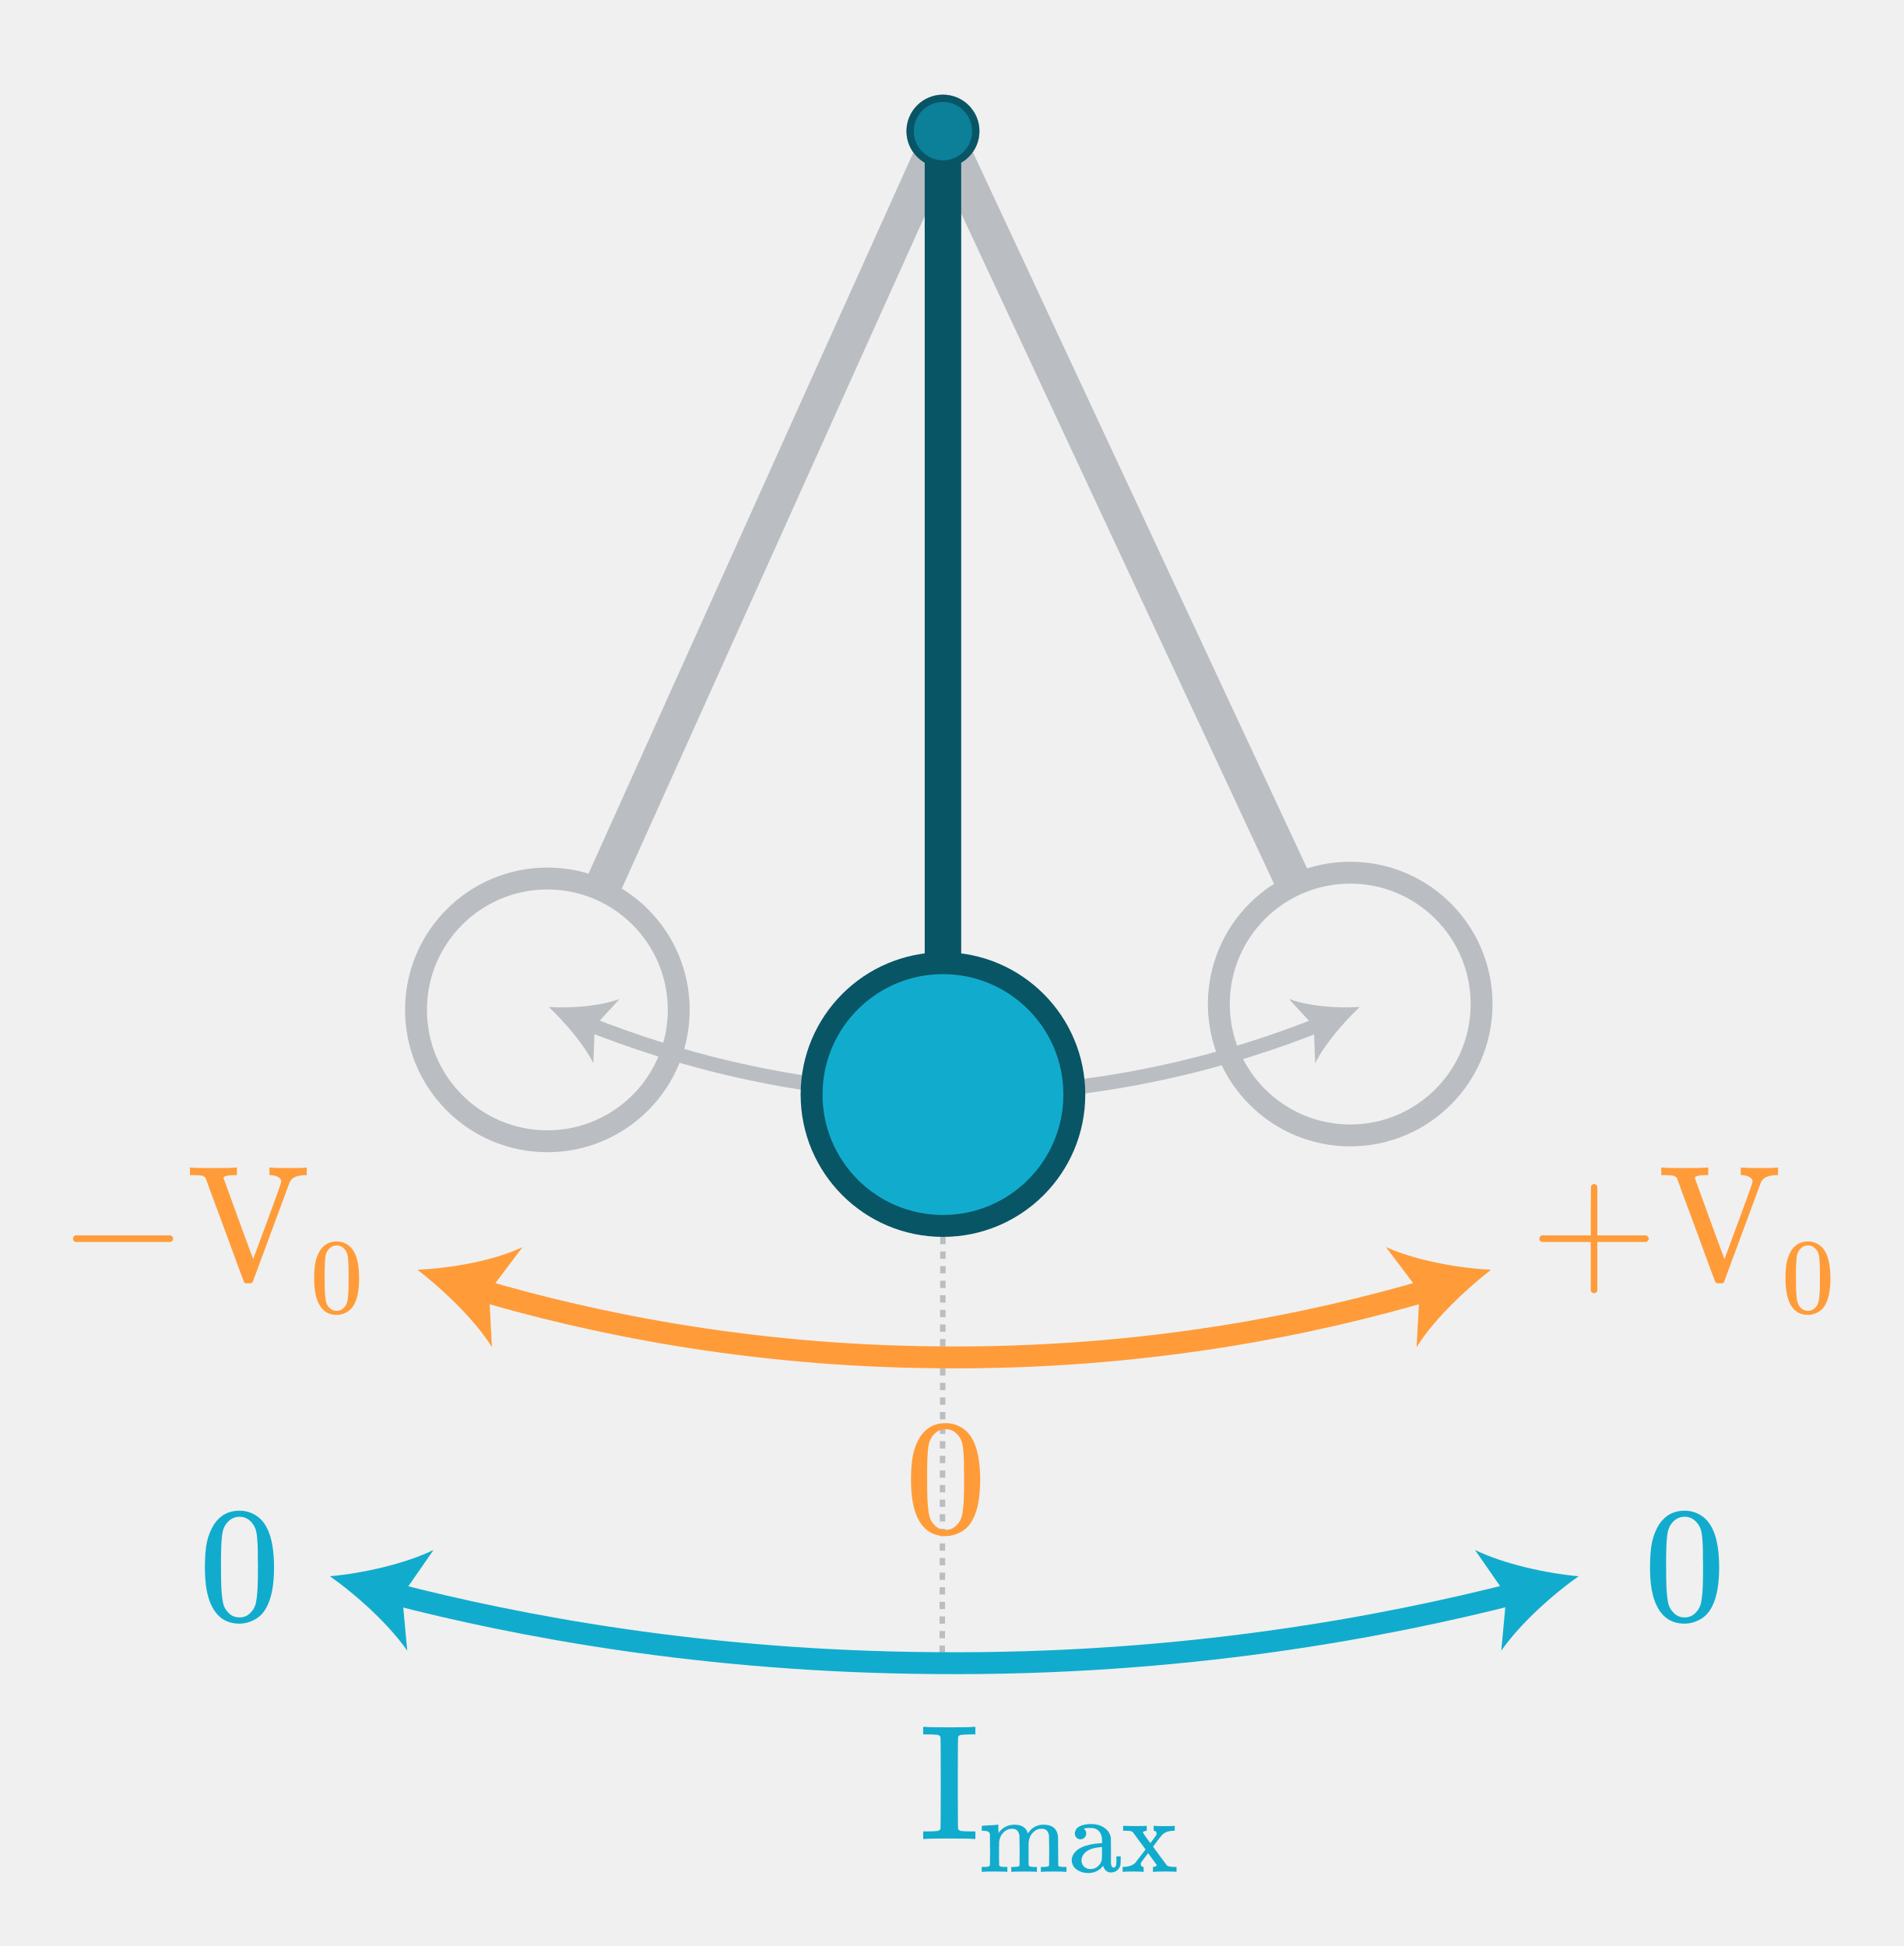
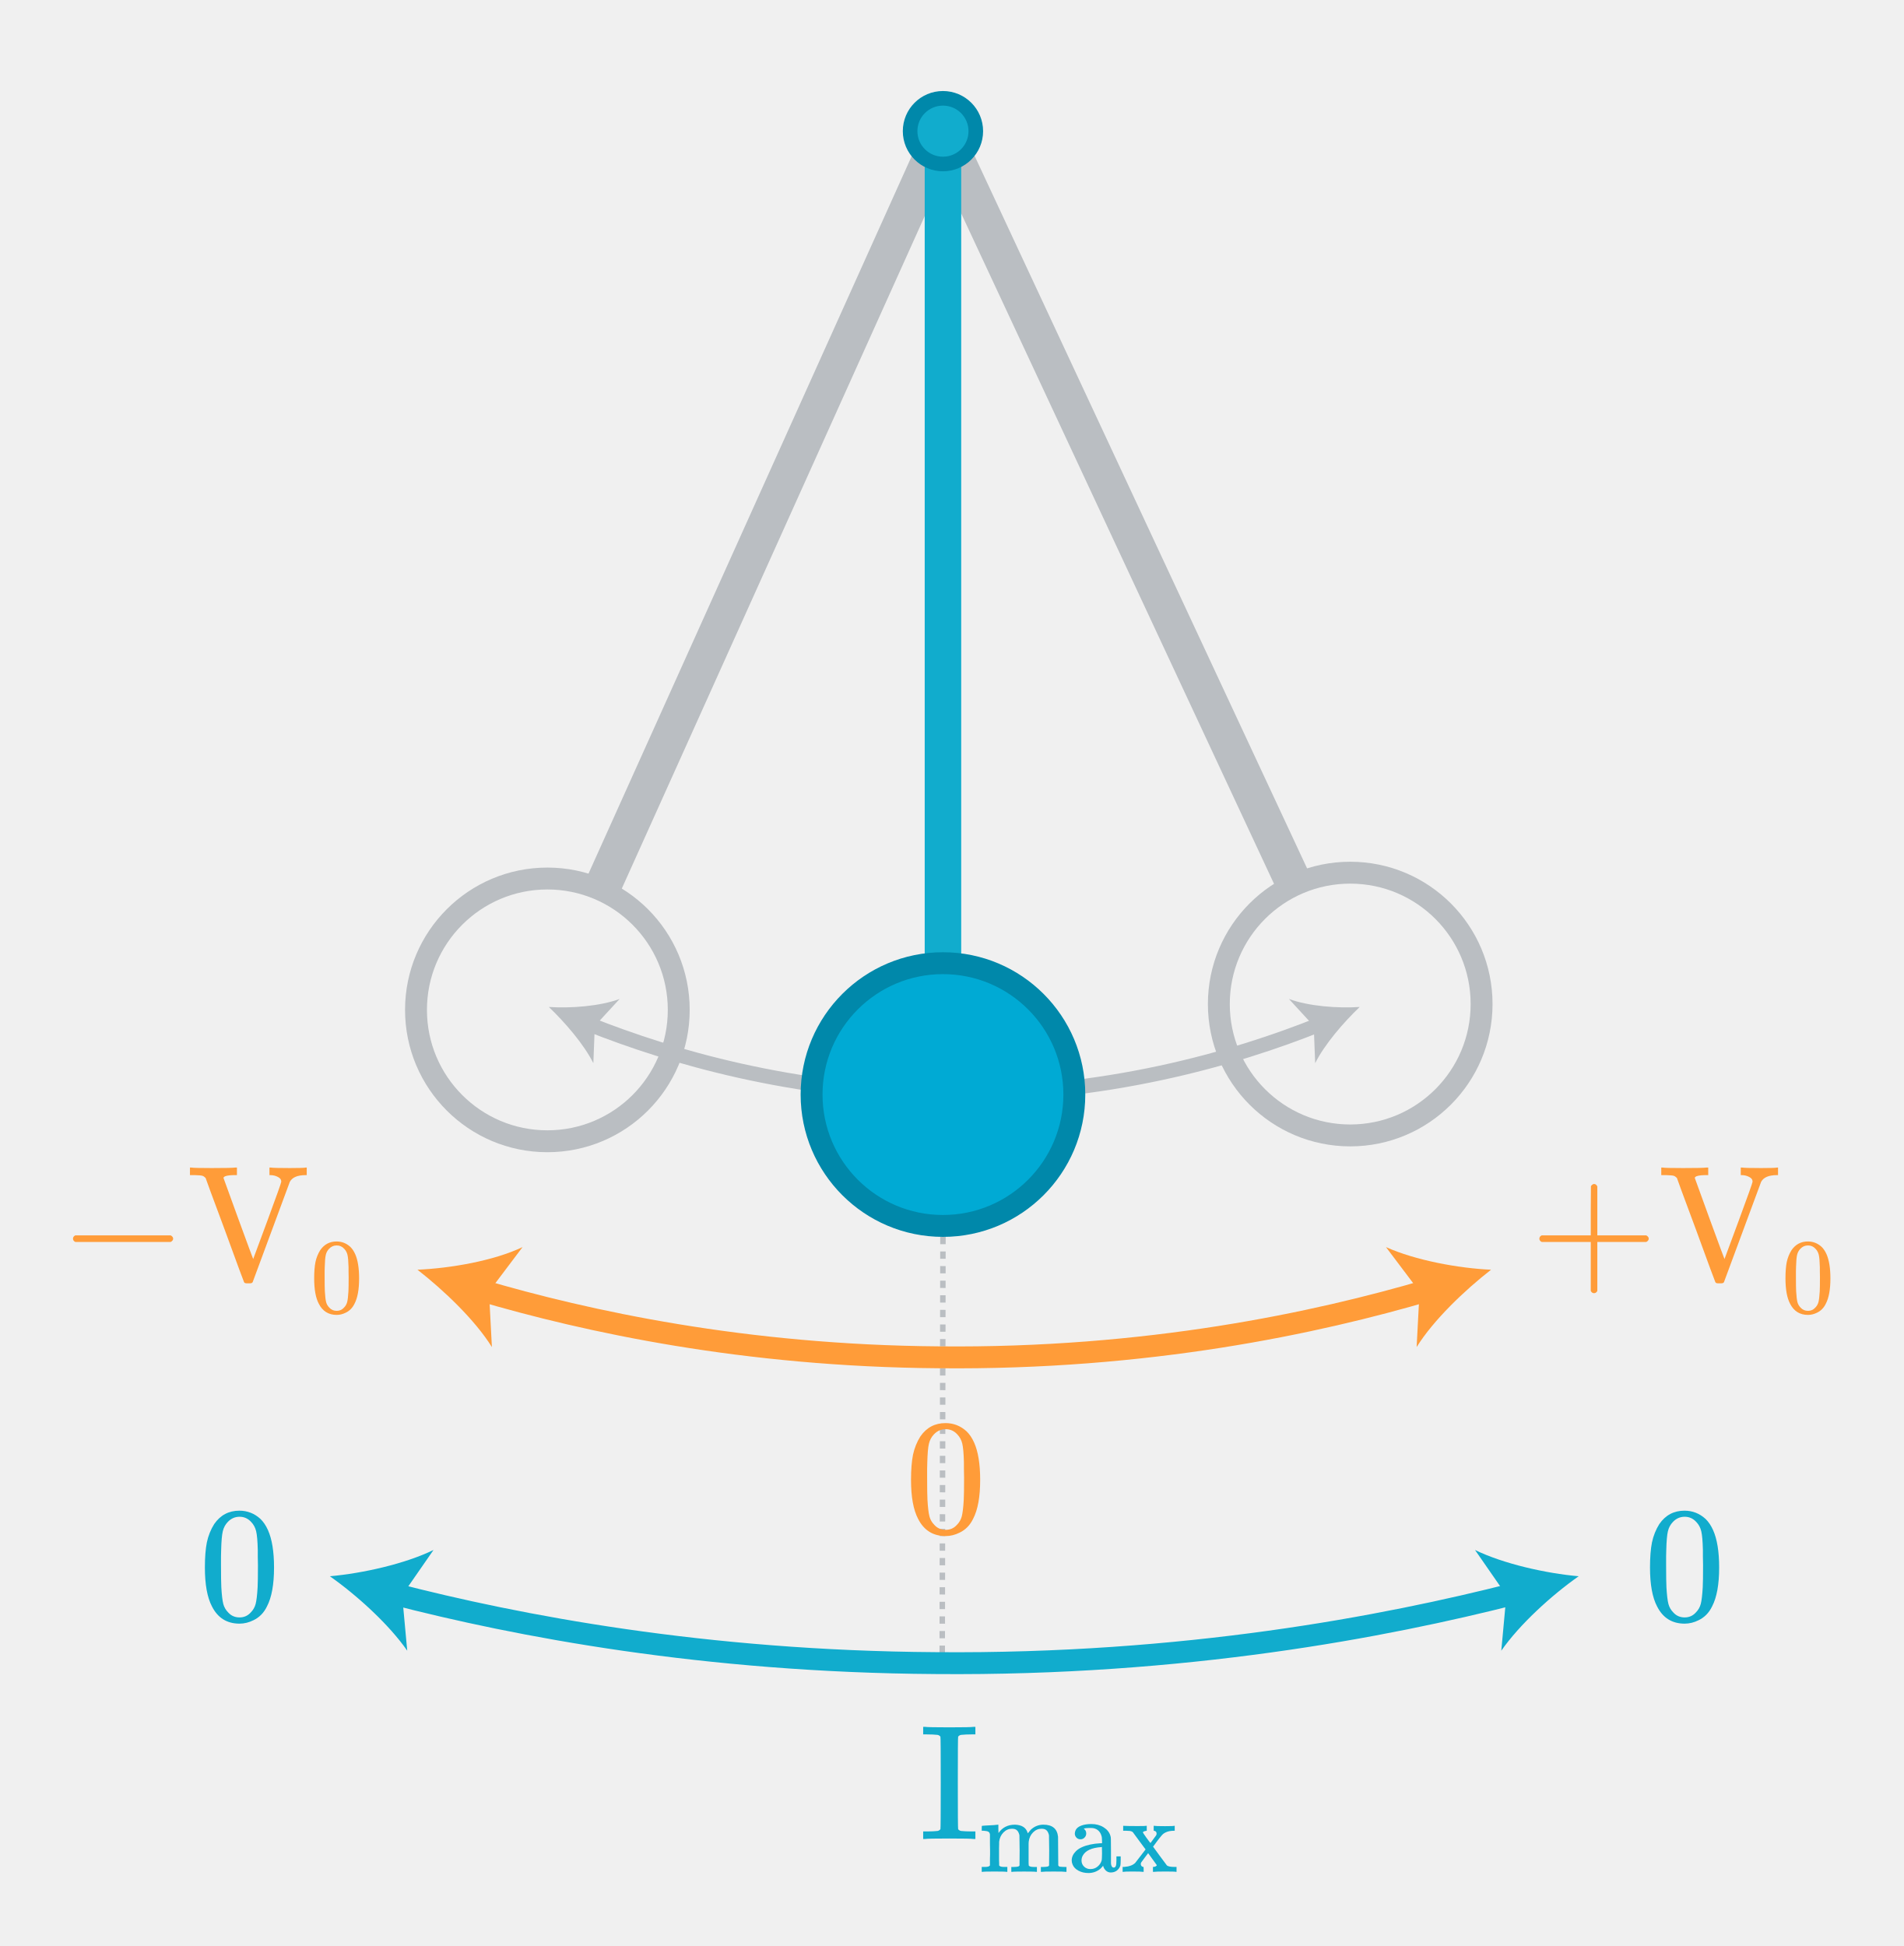
<svg xmlns="http://www.w3.org/2000/svg" version="1.1" id="Layer_1" x="0px" y="0px" viewBox="0 0 260.79 266.632" xml:space="preserve" width="260.79" height="266.632">
  <defs id="defs107" />
  <style type="text/css" id="style3">
	.st0{fill:none;stroke:#BABEC2;stroke-width:0.75;stroke-miterlimit:10;}
	.st1{fill:none;stroke:#BABEC2;stroke-width:0.75;stroke-miterlimit:10;stroke-dasharray:1,1;}
	.st2{fill:none;stroke:#11ACCD;stroke-width:3;stroke-linecap:round;stroke-miterlimit:10;}
	.st3{fill:#11ACCD;}
	.st4{fill:none;stroke:#BABEC2;stroke-width:2;stroke-linecap:round;stroke-miterlimit:10;}
	.st5{fill:#BABEC2;}
	.st6{fill:none;stroke:#FF9C39;stroke-width:3;stroke-linecap:round;stroke-miterlimit:10;}
	.st7{fill:#FF9C39;}
	.st8{fill:none;stroke:#000000;stroke-linecap:round;stroke-linejoin:round;stroke-miterlimit:10;}
	.st9{fill:none;stroke:#000000;stroke-width:2;stroke-linecap:round;stroke-linejoin:round;stroke-miterlimit:10;}
	.st10{fill:none;stroke:#000000;stroke-width:2;stroke-miterlimit:10;}
	.st11{fill:none;stroke:#000000;stroke-linecap:round;stroke-miterlimit:10;}
	.st12{fill:none;stroke:#000000;stroke-width:1.5;stroke-miterlimit:10;}
	.st13{fill:none;stroke:#000000;stroke-width:2;stroke-linecap:round;stroke-miterlimit:10;}
	.st14{fill:none;}
	.st15{stroke:#000000;stroke-linecap:round;stroke-linejoin:round;stroke-miterlimit:10;}
	.st16{fill:none;stroke:#BABEC2;stroke-width:3;stroke-miterlimit:10;}
	.st17{fill:none;stroke:#BABEC2;stroke-width:5;stroke-miterlimit:10;}
	.st18{stroke:#BABEC2;stroke-miterlimit:10;}
	.st19{fill:none;stroke:#000000;stroke-miterlimit:10;}
	.st20{fill:#FFFFFF;stroke:#000000;stroke-miterlimit:10;}
	.st21{fill:none;stroke:#FF9C39;stroke-width:2;stroke-linecap:round;stroke-miterlimit:10;}
	.st22{fill:none;stroke:#1FAB54;stroke-width:2;stroke-linecap:round;stroke-miterlimit:10;}
	.st23{fill:#1FAB54;}
	.st24{fill:#11ACCD;stroke:#085566;stroke-width:3;stroke-miterlimit:10;}
	.st25{fill:none;stroke:#085566;stroke-width:5;stroke-miterlimit:10;}
	.st26{fill:#0C7F99;stroke:#085566;stroke-miterlimit:10;}
	.st27{font-family:'KaTeX_Main-Regular';}
	.st28{font-size:21px;}
</style>
  <g id="g5" transform="translate(3.196615,-0.0288)">
    <g id="g7">
      <line class="st0" x1="126" y1="168" x2="126" y2="168.5" id="line9" style="fill:none;stroke:#babec2;stroke-width:0.75;stroke-miterlimit:10" />
      <line class="st1" x1="126" y1="169.5" x2="125.9" y2="227" id="line11" style="fill:none;stroke:#babec2;stroke-width:0.75;stroke-miterlimit:10;stroke-dasharray:1, 1" />
      <line class="st0" x1="125.9" y1="227.5" x2="125.9" y2="228" id="line13" style="fill:none;stroke:#babec2;stroke-width:0.75;stroke-miterlimit:10" />
    </g>
  </g>
  <g id="g15" transform="translate(3.196615,-0.0288)">
    <g id="g17">
      <path class="st2" d="m 50.7,218.4 c 17,4.4 42.6,9.3 74.3,9.5 34.1,0.3 61.6,-5 79.3,-9.5" id="path19" style="fill:none;stroke:#11accd;stroke-width:3;stroke-linecap:round;stroke-miterlimit:10" />
      <g id="g21">
        <path class="st3" d="m 42,216 c 3.7,2.6 8.1,6.6 10.6,10.2 l -0.7,-7.6 4.3,-6.2 c -3.9,1.9 -9.7,3.2 -14.2,3.6 z" id="path23" style="fill:#11accd" />
      </g>
      <g id="g25">
        <path class="st3" d="m 213.1,216 c -3.7,2.6 -8.1,6.6 -10.6,10.2 l 0.7,-7.6 -4.3,-6.2 c 3.9,1.9 9.7,3.2 14.2,3.6 z" id="path27" style="fill:#11accd" />
      </g>
    </g>
  </g>
  <g id="g29" transform="translate(3.196615,-0.0288)">
    <g id="g31">
      <path class="st4" d="m 77.6,140.4 c 11.1,4.4 27.7,9.3 48.4,9.6 22.2,0.3 40.1,-5 51.6,-9.6" id="path33" style="fill:none;stroke:#babec2;stroke-width:2;stroke-linecap:round;stroke-miterlimit:10" />
      <g id="g35">
        <path class="st5" d="m 72,138 c 2.2,2.1 4.8,5.1 6.1,7.7 l 0.2,-5.1 3.4,-3.7 c -2.7,1 -6.7,1.3 -9.7,1.1 z" id="path37" style="fill:#babec2" />
      </g>
      <g id="g39">
        <path class="st5" d="m 183.1,138 c -2.2,2.1 -4.8,5.1 -6.1,7.7 l -0.2,-5.1 -3.4,-3.7 c 2.7,1 6.7,1.3 9.7,1.1 z" id="path41" style="fill:#babec2" />
      </g>
    </g>
  </g>
  <g id="g43" transform="translate(3.196615,-0.0288)">
    <g id="g45">
      <path class="st6" d="m 62.6,176.8 c 14.6,4.3 36.2,9 62.8,9.2 28.6,0.3 51.8,-4.7 67.1,-9.2" id="path47" style="fill:none;stroke:#ff9c39;stroke-width:3;stroke-linecap:round;stroke-miterlimit:10" />
      <g id="g49">
        <path class="st7" d="m 54,174 c 3.6,2.8 7.9,6.9 10.2,10.6 l -0.4,-7.6 4.6,-6.1 c -4,1.9 -9.9,2.9 -14.4,3.1 z" id="path51" style="fill:#ff9c39" />
      </g>
      <g id="g53">
        <path class="st7" d="m 201.1,174 c -3.6,2.8 -7.9,6.9 -10.2,10.6 l 0.4,-7.6 -4.6,-6.1 c 4,1.8 9.9,2.9 14.4,3.1 z" id="path55" style="fill:#ff9c39" />
      </g>
    </g>
  </g>
  <circle class="st16" cx="74.997" cy="138.371" r="18" id="circle57" style="fill:none;stroke:#babec2;stroke-width:3;stroke-miterlimit:10" />
  <line class="st17" x1="129.197" y1="17.971" x2="82.397" y2="121.871" id="line59" style="fill:none;stroke:#babec2;stroke-width:5;stroke-miterlimit:10" />
-   <g id="g61" transform="translate(3.196615,-0.0288)">
-     <circle class="st18" cx="126" cy="18" r="4.5" id="circle63" style="stroke:#babec2;stroke-miterlimit:10" />
-     <rect x="120" y="12" transform="matrix(0.9118,0.4106,-0.4106,0.9118,18.5006,-50.1461)" class="st14" width="12" height="12" id="rect65" style="fill:none" />
-   </g>
  <circle class="st16" cx="184.997" cy="137.571" r="18" id="circle67" style="fill:none;stroke:#babec2;stroke-width:3;stroke-miterlimit:10" />
  <line class="st17" x1="129.197" y1="17.971" x2="177.397" y2="121.271" id="line69" style="fill:none;stroke:#babec2;stroke-width:5;stroke-miterlimit:10" />
-   <g id="g71" transform="translate(3.196615,-0.0288)">
-     <circle class="st18" cx="126" cy="18" r="4.5" id="circle73" style="stroke:#babec2;stroke-miterlimit:10" />
-     <rect x="120" y="12" transform="matrix(0.9063,-0.4226,0.4226,0.9063,4.1981,54.9364)" class="st14" width="12" height="12" id="rect75" style="fill:none" />
-   </g>
-   <circle class="st24" cx="129.197" cy="149.971" r="18" id="circle77" style="fill:#11accd;stroke:#085566;stroke-width:3;stroke-miterlimit:10" />
-   <line class="st25" x1="129.197" y1="17.971" x2="129.197" y2="131.971" id="line79" style="fill:none;stroke:#085566;stroke-width:5;stroke-miterlimit:10" />
-   <g id="g81" transform="translate(3.196615,-0.0288)">
-     <circle class="st26" cx="126" cy="18" r="4.5" id="circle83" style="fill:#0c7f99;stroke:#085566;stroke-miterlimit:10" />
-     <rect x="120" y="12" class="st14" width="12" height="12" id="rect85" style="fill:none" />
+   <line class="st25" x1="129.197" y1="17.971" x2="129.197" y2="131.971" id="line79" style="fill:none;stroke:#11accd;stroke-width:5;stroke-miterlimit:10;stroke-opacity:1" />
+   <g id="g1456">
+     <g transform="translate(3.196615,-0.0288)" id="g61">
+       <circle style="stroke:#babec2;stroke-miterlimit:10" id="circle63" r="4.5" cy="18" cx="126" class="st18" />
+       <rect style="fill:none" id="rect65" height="12" width="12" class="st14" transform="matrix(0.9118,0.4106,-0.4106,0.9118,18.5006,-50.1461)" y="12" x="120" />
+     </g>
+     <g transform="translate(3.196615,-0.0288)" id="g71">
+       <circle style="stroke:#babec2;stroke-miterlimit:10" id="circle73" r="4.5" cy="18" cx="126" class="st18" />
+       <rect style="fill:none" id="rect75" height="12" width="12" class="st14" transform="matrix(0.9063,-0.4226,0.4226,0.9063,4.1981,54.9364)" y="12" x="120" />
+     </g>
+     <circle class="st26" cx="129.197" cy="17.971" r="4.5" id="circle83" style="fill:#11accd;fill-opacity:1;stroke:#0088aa;stroke-miterlimit:10;stroke-width:2;stroke-dasharray:none" />
+     <rect x="123.197" y="11.971" class="st14" width="12" height="12" id="rect85" style="fill:none" />
  </g>
  <g style="font-style:normal;font-variant:normal;font-weight:normal;font-stretch:normal;font-size:22.5px;line-height:125%;font-family:KaTeX_Main;-inkscape-font-specification:'KaTeX_Main, Normal';text-align:start;writing-mode:lr-tb;text-anchor:start;fill:#ff9c39" id="text87" transform="translate(3.543307,0)">
    <path d="m 122.563,196.809 q 1.26,-1.823 3.442,-1.823 1.643,0 2.88,1.125 0.608,0.585 1.035,1.53 0.833,1.867 0.833,5.13 0,3.487 -0.968,5.332 -0.63,1.305 -1.845,1.89 -0.945,0.472 -1.913,0.472 -2.587,0 -3.78,-2.362 -0.968,-1.845 -0.968,-5.332 0,-2.092 0.27,-3.442 0.292,-1.373 1.012,-2.52 z m 5.062,-0.27 q -0.652,-0.72 -1.597,-0.72 -0.945,0 -1.62,0.72 -0.495,0.517 -0.675,1.26 -0.18,0.743 -0.225,2.565 0,0.135 -0.022,0.877 0,0.743 0,1.238 0,2.16 0.045,3.015 0.09,1.575 0.27,2.272 0.18,0.675 0.675,1.17 0.608,0.675 1.552,0.675 0.922,0 1.53,-0.675 0.495,-0.495 0.675,-1.17 0.18,-0.698 0.27,-2.272 0.045,-0.855 0.045,-3.015 0,-0.495 -0.022,-1.238 0,-0.743 0,-0.877 -0.045,-1.823 -0.225,-2.565 -0.18,-0.743 -0.675,-1.26 z" style="font-style:normal;font-variant:normal;font-weight:normal;font-stretch:normal;font-size:22.5px;line-height:125%;font-family:KaTeX_Main;-inkscape-font-specification:'KaTeX_Main, Normal';text-align:start;writing-mode:lr-tb;text-anchor:start;fill:#ff9c39" id="path4213" />
  </g>
  <g style="font-style:normal;font-variant:normal;font-weight:normal;font-stretch:normal;font-size:22.5px;line-height:125%;font-family:KaTeX_Main;-inkscape-font-specification:'KaTeX_Main, Normal';text-align:start;writing-mode:lr-tb;text-anchor:start;fill:#11accd" id="text89" transform="translate(3.543307,0)">
    <path d="m 223.813,208.809 q 1.26,-1.823 3.442,-1.823 1.643,0 2.88,1.125 0.608,0.585 1.035,1.53 0.833,1.867 0.833,5.13 0,3.487 -0.968,5.332 -0.63,1.305 -1.845,1.89 -0.945,0.472 -1.913,0.472 -2.587,0 -3.78,-2.362 -0.968,-1.845 -0.968,-5.332 0,-2.092 0.27,-3.442 0.292,-1.373 1.012,-2.52 z m 5.062,-0.27 q -0.652,-0.72 -1.597,-0.72 -0.945,0 -1.62,0.72 -0.495,0.517 -0.675,1.26 -0.18,0.743 -0.225,2.565 0,0.135 -0.022,0.877 0,0.743 0,1.238 0,2.16 0.045,3.015 0.09,1.575 0.27,2.272 0.18,0.675 0.675,1.17 0.608,0.675 1.552,0.675 0.922,0 1.53,-0.675 0.495,-0.495 0.675,-1.17 0.18,-0.698 0.27,-2.272 0.045,-0.855 0.045,-3.015 0,-0.495 -0.022,-1.238 0,-0.743 0,-0.877 -0.045,-1.823 -0.225,-2.565 -0.18,-0.743 -0.675,-1.26 z" style="font-style:normal;font-variant:normal;font-weight:normal;font-stretch:normal;font-size:22.5px;line-height:125%;font-family:KaTeX_Main;-inkscape-font-specification:'KaTeX_Main, Normal';text-align:start;writing-mode:lr-tb;text-anchor:start;fill:#11accd" id="path4210" />
  </g>
  <g style="font-style:normal;font-variant:normal;font-weight:normal;font-stretch:normal;font-size:22.5px;line-height:125%;font-family:KaTeX_Main;-inkscape-font-specification:'KaTeX_Main, Normal';text-align:start;writing-mode:lr-tb;text-anchor:start;fill:#11accd" id="text91" transform="translate(3.543307,0)">
    <path d="m 129.851,251.971 q -0.36,-0.068 -3.33,-0.068 -2.97,0 -3.33,0.068 l -0.247,0 0,-1.035 0.495,0 q 0.877,0 1.485,-0.068 0.27,-0.068 0.383,-0.247 0.045,-0.068 0.045,-6.345 0,-6.255 -0.045,-6.322 -0.113,-0.18 -0.383,-0.247 -0.608,-0.068 -1.485,-0.068 l -0.495,0 0,-1.035 0.247,0 q 0.36,0.068 3.33,0.068 2.97,0 3.33,-0.068 l 0.247,0 0,1.035 -0.495,0 q -0.877,0 -1.485,0.068 -0.27,0.068 -0.383,0.247 -0.045,0.068 -0.045,6.322 0,6.277 0.045,6.345 0.113,0.18 0.383,0.247 0.608,0.068 1.485,0.068 l 0.495,0 0,1.035 -0.247,0 z" style="font-style:normal;font-variant:normal;font-weight:normal;font-stretch:normal;font-size:22.5px;line-height:125%;font-family:KaTeX_Main;-inkscape-font-specification:'KaTeX_Main, Normal';text-align:start;writing-mode:lr-tb;text-anchor:start;fill:#11accd" id="path4201" />
    <path d="m 133.35,255.594 q 0.117,0.205 0.687,0.205 l 0.205,0 0.234,0 0,0.673 -0.117,0 q -0.19,-0.044 -1.638,-0.044 -1.448,0 -1.638,0.044 l -0.117,0 0,-0.673 0.234,0 0.205,0 q 0.57,0 0.687,-0.205 l 0,-0.117 q 0,-0.132 0,-0.336 0,-0.205 0,-0.453 0.015,-0.263 0.015,-0.57 0,-0.322 0,-0.614 0,-0.453 -0.015,-0.965 0,-0.526 0,-0.863 l 0,-0.336 q -0.044,-0.278 -0.219,-0.366 -0.161,-0.102 -0.643,-0.132 l -0.263,0 0,-0.336 q 0,-0.336 0.029,-0.336 l 0.146,-0.015 q 0.146,-0.015 0.409,-0.029 0.278,-0.015 0.541,-0.029 0.249,-0.015 0.526,-0.029 0.278,-0.029 0.424,-0.044 0.146,-0.015 0.161,-0.015 l 0.044,0 0,0.585 q 0,0.556 0.015,0.556 l 0.015,-0.015 q 0.79,-1.126 2.238,-1.126 1.419,0.044 1.74,1.111 l 0.029,0.073 q 0.351,-0.439 0.395,-0.483 0.746,-0.702 1.74,-0.702 1.828,0 2.004,1.653 0.015,0.102 0.015,2.033 0,1.872 0.015,1.901 0.059,0.117 0.175,0.161 0.307,0.044 0.717,0.044 l 0.234,0 0,0.673 -0.117,0 q -0.19,-0.044 -1.638,-0.044 -1.448,0 -1.638,0.044 l -0.117,0 0,-0.673 0.234,0 0.117,0 q 0.775,0 0.775,-0.234 0.015,-0.029 0.015,-2.018 -0.015,-1.974 -0.029,-2.091 -0.102,-0.468 -0.336,-0.673 -0.219,-0.219 -0.687,-0.219 -0.658,0 -1.155,0.497 -0.512,0.512 -0.6,1.287 0,0.015 -0.015,0.278 0,0.249 0,0.643 0,0.395 0,0.746 0,0.219 0,0.468 0,0.234 0,0.424 0,0.19 0,0.351 0.015,0.146 0.015,0.249 l 0,0.088 q 0.117,0.205 0.687,0.205 l 0.205,0 0.234,0 0,0.673 -0.117,0 q -0.19,-0.044 -1.638,-0.044 -1.448,0 -1.638,0.044 l -0.117,0 0,-0.673 0.234,0 0.117,0 q 0.775,0 0.775,-0.234 0.015,-0.029 0.015,-2.018 -0.015,-1.974 -0.029,-2.091 -0.102,-0.468 -0.336,-0.673 -0.219,-0.219 -0.687,-0.219 -0.658,0 -1.155,0.497 -0.512,0.512 -0.6,1.287 0,0.015 0,0.278 0,0.249 -0.015,0.643 0,0.395 0,0.746 0,0.219 0,0.468 0,0.234 0,0.424 0.015,0.19 0.015,0.351 0,0.146 0,0.249 l 0,0.088 z" style="font-size:65%;baseline-shift:sub" id="path4203" />
    <path d="m 145.05,251.777 q -0.219,0.234 -0.556,0.234 -0.336,0 -0.556,-0.234 -0.219,-0.234 -0.219,-0.556 0,-0.205 0.117,-0.468 0.19,-0.395 0.76,-0.614 0.57,-0.219 1.389,-0.219 0.965,0 1.667,0.439 0.717,0.439 0.936,1.141 0.073,0.205 0.073,0.468 0.015,0.249 0.015,1.667 0,1.433 0,1.682 0.015,0.234 0.088,0.366 0.088,0.205 0.292,0.205 0.19,0 0.278,-0.205 0.088,-0.175 0.088,-0.804 l 0,-0.526 0.585,0 0,0.57 q -0.015,0.585 -0.044,0.687 -0.132,0.409 -0.483,0.687 -0.351,0.263 -0.834,0.263 -0.366,0 -0.658,-0.249 -0.278,-0.263 -0.38,-0.629 l 0,-0.059 q -0.044,0.044 -0.175,0.205 -0.132,0.146 -0.19,0.205 -0.717,0.6 -1.667,0.6 -0.76,0 -1.36,-0.322 -0.6,-0.322 -0.804,-0.848 -0.117,-0.278 -0.117,-0.556 0,-0.687 0.57,-1.258 0.336,-0.336 0.834,-0.556 0.995,-0.453 2.545,-0.541 l 0.205,0 0,-0.322 q 0,-0.497 -0.088,-0.731 -0.146,-0.483 -0.512,-0.76 -0.366,-0.278 -0.907,-0.278 -0.98,0 -0.98,0.117 0.322,0.219 0.322,0.643 0,0.322 -0.234,0.556 z m 2.398,2.135 q 0,-0.848 -0.015,-0.848 -0.044,0 -0.073,0.015 -2.004,0.132 -2.559,1.185 -0.161,0.292 -0.161,0.658 0,0.497 0.351,0.834 0.351,0.336 0.863,0.336 0.585,0 0.995,-0.351 0.424,-0.351 0.556,-0.863 0.029,-0.102 0.044,-0.965 z" style="font-size:65%;baseline-shift:sub" id="path4205" />
    <path d="m 153.05,256.471 q -0.219,-0.044 -1.448,-0.044 -1.082,0 -1.243,0.044 l -0.088,0 0,-0.673 0.205,0 q 1.038,-0.073 1.521,-0.556 0.059,-0.059 0.746,-0.965 l 0.673,-0.877 -0.848,-1.141 q -0.863,-1.185 -0.892,-1.214 -0.132,-0.132 -0.395,-0.175 -0.088,0 -0.526,-0.029 l -0.409,0 0,-0.673 0.102,0 q 0.526,0.029 1.506,0.029 l 0.643,0 q 0.775,0 0.863,-0.029 l 0.117,0 0,0.673 q -0.526,0.073 -0.526,0.234 0,0.044 0.453,0.687 0.468,0.643 0.585,0.76 l 0.366,-0.497 q 0.395,-0.512 0.409,-0.556 0.059,-0.102 0.059,-0.234 0,-0.234 -0.175,-0.336 -0.029,-0.015 -0.088,-0.029 -0.044,-0.029 -0.059,-0.029 l -0.073,0 0,-0.673 0.102,0 q 0.19,0.044 1.448,0.044 1.111,0 1.243,-0.044 l 0.088,0 0,0.673 -0.102,0 q -0.717,0 -1.185,0.249 -0.219,0.102 -0.38,0.263 -0.161,0.161 -0.512,0.614 -0.102,0.146 -0.322,0.424 -0.205,0.278 -0.234,0.322 l -0.234,0.307 0.907,1.243 q 0.951,1.287 0.98,1.316 0.219,0.219 1.082,0.219 l 0.249,0 0,0.673 -0.088,0 q -0.146,-0.044 -1.404,-0.044 -1.345,0 -1.609,0.044 l -0.132,0 0,-0.673 0.044,0 q 0.161,0 0.322,-0.073 0.161,-0.088 0.161,-0.175 0,-0.015 -1.185,-1.638 -0.015,0.015 -0.468,0.614 -0.439,0.6 -0.483,0.658 -0.059,0.102 -0.059,0.219 0,0.161 0.102,0.278 0.117,0.117 0.263,0.117 0.029,0 0.029,0.336 l 0,0.336 -0.102,0 z" style="font-size:65%;baseline-shift:sub" id="path4207" />
  </g>
  <g style="font-style:normal;font-variant:normal;font-weight:normal;font-stretch:normal;font-size:22.5px;line-height:125%;font-family:KaTeX_Main;-inkscape-font-specification:'KaTeX_Main, Normal';text-align:start;writing-mode:lr-tb;text-anchor:start;fill:#11accd" id="text95" transform="translate(3.543307,0)">
    <path d="m 25.813,208.809 q 1.26,-1.823 3.442,-1.823 1.643,0 2.88,1.125 0.608,0.585 1.035,1.53 0.833,1.867 0.833,5.13 0,3.487 -0.968,5.332 -0.63,1.305 -1.845,1.89 -0.945,0.472 -1.913,0.472 -2.587,0 -3.78,-2.362 -0.968,-1.845 -0.968,-5.332 0,-2.092 0.27,-3.442 0.292,-1.373 1.012,-2.52 z m 5.062,-0.27 q -0.652,-0.72 -1.597,-0.72 -0.945,0 -1.62,0.72 -0.495,0.517 -0.675,1.26 -0.18,0.743 -0.225,2.565 0,0.135 -0.022,0.877 0,0.743 0,1.238 0,2.16 0.045,3.015 0.09,1.575 0.27,2.272 0.18,0.675 0.675,1.17 0.608,0.675 1.552,0.675 0.922,0 1.53,-0.675 0.495,-0.495 0.675,-1.17 0.18,-0.698 0.27,-2.272 0.045,-0.855 0.045,-3.015 0,-0.495 -0.022,-1.238 0,-0.743 0,-0.877 -0.045,-1.823 -0.225,-2.565 -0.18,-0.743 -0.675,-1.26 z" style="font-style:normal;font-variant:normal;font-weight:normal;font-stretch:normal;font-size:22.5px;line-height:125%;font-family:KaTeX_Main;-inkscape-font-specification:'KaTeX_Main, Normal';text-align:start;writing-mode:lr-tb;text-anchor:start;fill:#11accd" id="path4198" />
  </g>
  <g style="font-style:normal;font-variant:normal;font-weight:normal;font-stretch:normal;font-size:22.5px;line-height:125%;font-family:KaTeX_Main;-inkscape-font-specification:'KaTeX_Main, Normal';text-align:start;writing-mode:lr-tb;text-anchor:start;fill:#ff9c39" id="text97" transform="translate(3.543307,0)">
    <path d="m 207.685,170.166 q -0.315,-0.158 -0.315,-0.45 0,-0.292 0.315,-0.45 l 6.728,0 0,-3.375 0.022,-3.375 q 0.225,-0.292 0.427,-0.292 0.292,0 0.45,0.338 l 0,6.705 6.705,0 q 0.338,0.18 0.338,0.45 0,0.27 -0.338,0.45 l -6.705,0 0,6.705 q -0.158,0.315 -0.45,0.315 -0.292,0 -0.45,-0.315 l 0,-6.705 -6.728,0 z" style="font-style:normal;font-variant:normal;font-weight:normal;font-stretch:normal;font-size:22.5px;line-height:125%;font-family:KaTeX_Main;-inkscape-font-specification:'KaTeX_Main, Normal';text-align:start;writing-mode:lr-tb;text-anchor:start;fill:#ff9c39" id="path4191" />
    <path d="m 226.209,161.391 q -0.247,-0.247 -0.45,-0.292 -0.203,-0.068 -1.035,-0.09 l -0.652,0 0,-1.035 0.203,0 q 0.315,0.068 2.79,0.068 2.7,0 3.195,-0.068 l 0.247,0 0,1.035 -0.472,0 q -1.035,0.022 -1.282,0.247 -0.09,0.068 -0.09,0.135 0,0.045 2.025,5.58 2.025,5.535 2.047,5.535 0.877,-2.362 1.935,-5.22 1.913,-5.175 1.913,-5.378 0,-0.427 -0.472,-0.652 -0.472,-0.247 -1.035,-0.247 l -0.113,0 0,-1.035 0.203,0 q 0.383,0.068 2.587,0.068 1.935,0 2.183,-0.068 l 0.135,0 0,1.035 -0.158,0 q -1.665,0 -2.16,0.922 0,0.022 -2.542,6.862 -2.52,6.84 -2.542,6.862 -0.068,0.18 -0.405,0.18 l -0.203,0 -0.203,0 q -0.315,0 -0.383,-0.18 -0.045,-0.045 -2.632,-7.133 -2.632,-7.065 -2.632,-7.133 z" style="font-style:normal;font-variant:normal;font-weight:normal;font-stretch:normal;font-size:22.5px;line-height:125%;font-family:KaTeX_Main;-inkscape-font-specification:'KaTeX_Main, Normal';text-align:start;writing-mode:lr-tb;text-anchor:start;fill:#ff9c39" id="path4193" />
    <path d="m 241.923,171.286 q 0.819,-1.185 2.238,-1.185 1.068,0 1.872,0.731 0.395,0.38 0.673,0.995 0.541,1.214 0.541,3.334 0,2.267 -0.629,3.466 -0.409,0.848 -1.199,1.228 -0.614,0.307 -1.243,0.307 -1.682,0 -2.457,-1.536 -0.629,-1.199 -0.629,-3.466 0,-1.36 0.175,-2.238 0.19,-0.892 0.658,-1.638 z m 3.291,-0.175 q -0.424,-0.468 -1.038,-0.468 -0.614,0 -1.053,0.468 -0.322,0.336 -0.439,0.819 -0.117,0.483 -0.146,1.667 0,0.088 -0.015,0.57 0,0.483 0,0.804 0,1.404 0.029,1.96 0.059,1.024 0.175,1.477 0.117,0.439 0.439,0.76 0.395,0.439 1.009,0.439 0.6,0 0.995,-0.439 0.322,-0.322 0.439,-0.76 0.117,-0.453 0.175,-1.477 0.029,-0.556 0.029,-1.96 0,-0.322 -0.015,-0.804 0,-0.483 0,-0.57 -0.029,-1.185 -0.146,-1.667 -0.117,-0.483 -0.439,-0.819 z" style="font-size:65%;baseline-shift:sub" id="path4195" />
  </g>
  <g style="font-style:normal;font-variant:normal;font-weight:normal;font-stretch:normal;font-size:22.5px;line-height:125%;font-family:KaTeX_Main;-inkscape-font-specification:'KaTeX_Main, Normal';text-align:start;writing-mode:lr-tb;text-anchor:start;fill:#ff9c39" id="text101">
    <path d="m 10.315,170.166 q -0.315,-0.158 -0.315,-0.45 0,-0.292 0.315,-0.45 l 13.072,0 q 0.338,0.18 0.338,0.45 0,0.27 -0.338,0.45 l -13.072,0 z" style="font-style:normal;font-variant:normal;font-weight:normal;font-stretch:normal;font-size:22.5px;line-height:125%;font-family:KaTeX_Main;-inkscape-font-specification:'KaTeX_Main, Normal';text-align:start;writing-mode:lr-tb;text-anchor:start;fill:#ff9c39" id="path4184" />
    <path d="m 28.165,161.391 q -0.247,-0.247 -0.45,-0.292 -0.203,-0.068 -1.035,-0.09 l -0.652,0 0,-1.035 0.203,0 q 0.315,0.068 2.79,0.068 2.7,0 3.195,-0.068 l 0.247,0 0,1.035 -0.472,0 q -1.035,0.022 -1.282,0.247 -0.09,0.068 -0.09,0.135 0,0.045 2.025,5.58 2.025,5.535 2.047,5.535 0.877,-2.362 1.935,-5.22 1.913,-5.175 1.913,-5.378 0,-0.427 -0.472,-0.652 -0.472,-0.247 -1.035,-0.247 l -0.113,0 0,-1.035 0.203,0 q 0.383,0.068 2.587,0.068 1.935,0 2.183,-0.068 l 0.135,0 0,1.035 -0.158,0 q -1.665,0 -2.16,0.922 0,0.022 -2.542,6.862 -2.52,6.84 -2.542,6.862 -0.068,0.18 -0.405,0.18 l -0.203,0 -0.203,0 q -0.315,0 -0.383,-0.18 -0.045,-0.045 -2.632,-7.133 -2.632,-7.065 -2.632,-7.133 z" style="font-style:normal;font-variant:normal;font-weight:normal;font-stretch:normal;font-size:22.5px;line-height:125%;font-family:KaTeX_Main;-inkscape-font-specification:'KaTeX_Main, Normal';text-align:start;writing-mode:lr-tb;text-anchor:start;fill:#ff9c39" id="path4186" />
    <path d="m 43.879,171.286 q 0.819,-1.185 2.238,-1.185 1.068,0 1.872,0.731 0.395,0.38 0.673,0.995 0.541,1.214 0.541,3.334 0,2.267 -0.629,3.466 -0.409,0.848 -1.199,1.228 -0.614,0.307 -1.243,0.307 -1.682,0 -2.457,-1.536 -0.629,-1.199 -0.629,-3.466 0,-1.36 0.175,-2.238 0.19,-0.892 0.658,-1.638 z m 3.291,-0.175 q -0.424,-0.468 -1.038,-0.468 -0.614,0 -1.053,0.468 -0.322,0.336 -0.439,0.819 -0.117,0.483 -0.146,1.667 0,0.088 -0.015,0.57 0,0.483 0,0.804 0,1.404 0.029,1.96 0.059,1.024 0.175,1.477 0.117,0.439 0.439,0.76 0.395,0.439 1.009,0.439 0.6,0 0.995,-0.439 0.322,-0.322 0.439,-0.76 0.117,-0.453 0.175,-1.477 0.029,-0.556 0.029,-1.96 0,-0.322 -0.015,-0.804 0,-0.483 0,-0.57 -0.029,-1.185 -0.146,-1.667 -0.117,-0.483 -0.439,-0.819 z" style="font-size:65%;baseline-shift:sub" id="path4188" />
  </g>
+   <circle class="st24" cx="129.197" cy="149.971" r="18" id="circle77" style="fill:#00aad4;stroke:#0088aa;stroke-width:3;stroke-miterlimit:10;stroke-opacity:1" />
</svg>
